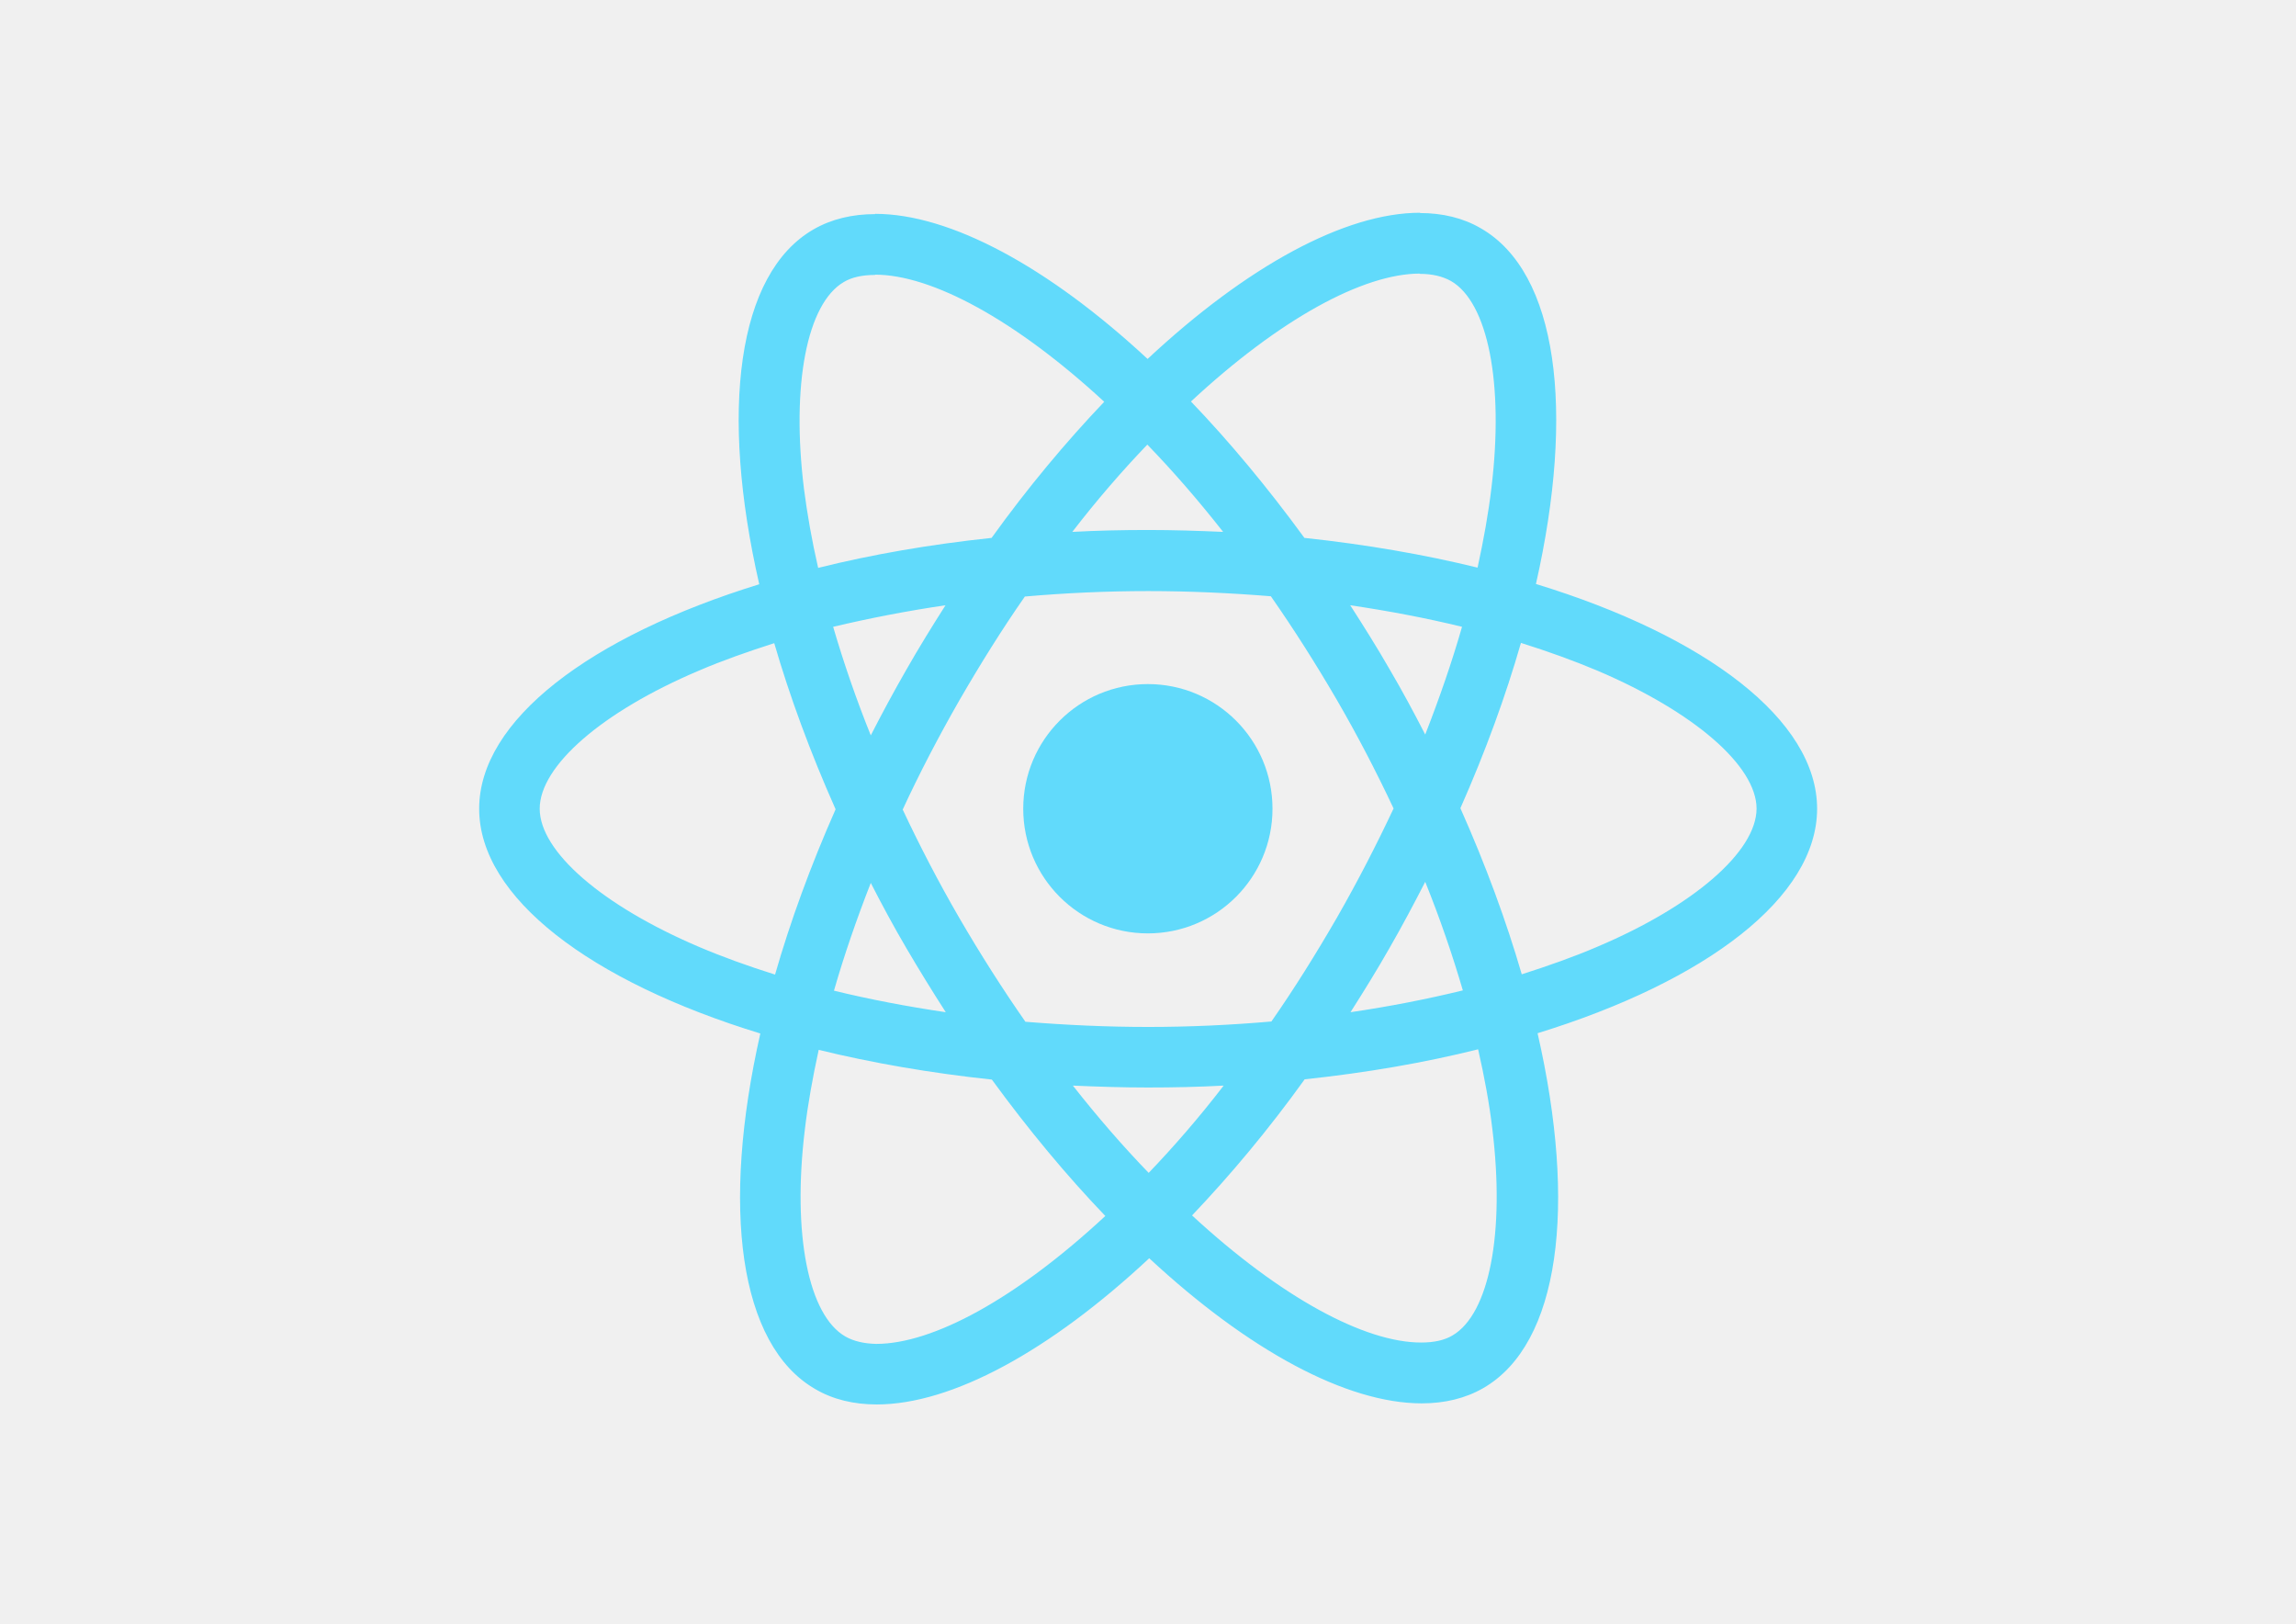
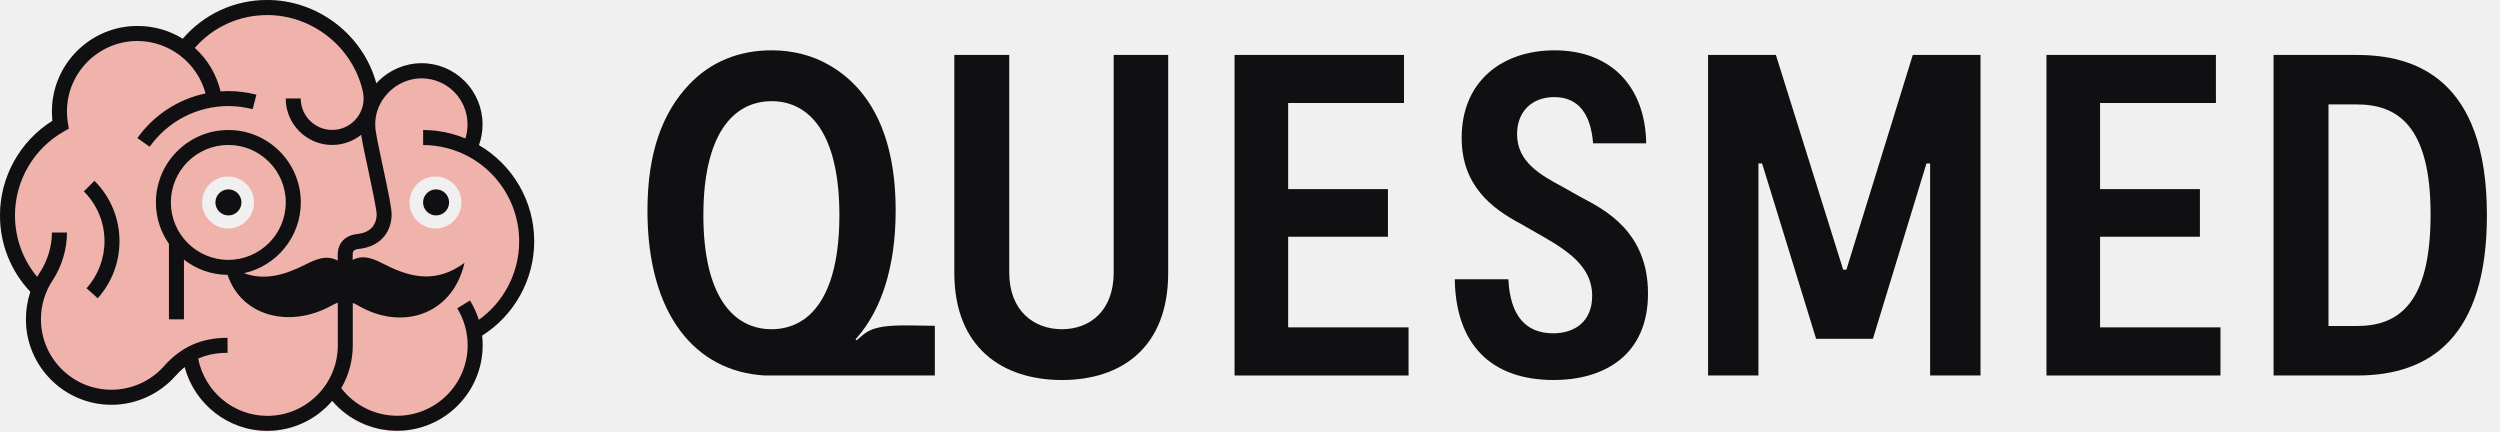
- <svg xmlns="http://www.w3.org/2000/svg" viewBox="0 0 841.9 595.3">
-   <g fill="#61DAFB">
-     <path d="M666.3 296.5c0-32.5-40.7-63.3-103.1-82.4 14.4-63.6 8-114.2-20.2-130.4-6.5-3.8-14.1-5.6-22.4-5.6v22.3c4.6 0 8.3.9 11.4 2.6 13.6 7.8 19.5 37.5 14.9 75.7-1.1 9.4-2.9 19.3-5.1 29.4-19.6-4.8-41-8.5-63.5-10.9-13.5-18.5-27.5-35.3-41.6-50 32.6-30.3 63.2-46.9 84-46.9V78c-27.5 0-63.5 19.6-99.9 53.6-36.4-33.8-72.4-53.2-99.9-53.2v22.3c20.7 0 51.4 16.5 84 46.6-14 14.7-28 31.4-41.3 49.9-22.6 2.4-44 6.1-63.6 11-2.3-10-4-19.7-5.2-29-4.7-38.2 1.1-67.9 14.6-75.8 3-1.8 6.9-2.6 11.5-2.6V78.5c-8.4 0-16 1.8-22.6 5.6-28.1 16.2-34.4 66.7-19.9 130.1-62.2 19.2-102.7 49.9-102.7 82.3 0 32.5 40.7 63.3 103.1 82.4-14.4 63.6-8 114.2 20.2 130.4 6.5 3.8 14.1 5.6 22.5 5.6 27.5 0 63.5-19.6 99.9-53.6 36.4 33.8 72.4 53.2 99.9 53.2 8.4 0 16-1.8 22.6-5.6 28.1-16.2 34.4-66.7 19.9-130.1 62-19.1 102.5-49.9 102.5-82.3zm-130.2-66.7c-3.7 12.9-8.3 26.2-13.5 39.5-4.1-8-8.4-16-13.1-24-4.6-8-9.5-15.8-14.4-23.4 14.2 2.1 27.9 4.7 41 7.9zm-45.8 106.5c-7.8 13.5-15.8 26.3-24.1 38.2-14.9 1.3-30 2-45.2 2-15.1 0-30.2-.7-45-1.9-8.3-11.9-16.4-24.6-24.2-38-7.6-13.1-14.5-26.4-20.8-39.8 6.2-13.4 13.2-26.8 20.7-39.9 7.8-13.5 15.8-26.3 24.1-38.2 14.9-1.3 30-2 45.2-2 15.1 0 30.2.7 45 1.9 8.3 11.9 16.4 24.6 24.2 38 7.6 13.1 14.5 26.4 20.8 39.8-6.3 13.4-13.2 26.8-20.7 39.9zm32.3-13c5.4 13.4 10 26.8 13.8 39.8-13.1 3.2-26.9 5.9-41.2 8 4.9-7.7 9.8-15.6 14.4-23.7 4.6-8 8.9-16.1 13-24.1zM421.2 430c-9.3-9.6-18.6-20.3-27.8-32 9 .4 18.2.7 27.5.7 9.4 0 18.7-.2 27.8-.7-9 11.7-18.3 22.4-27.5 32zm-74.4-58.9c-14.2-2.1-27.9-4.7-41-7.9 3.7-12.9 8.3-26.2 13.5-39.5 4.1 8 8.4 16 13.1 24 4.7 8 9.5 15.8 14.4 23.4zM420.7 163c9.3 9.6 18.6 20.3 27.8 32-9-.4-18.2-.7-27.5-.7-9.4 0-18.7.2-27.8.7 9-11.7 18.3-22.4 27.5-32zm-74 58.9c-4.9 7.7-9.8 15.6-14.4 23.7-4.6 8-8.9 16-13 24-5.4-13.4-10-26.8-13.8-39.8 13.1-3.1 26.9-5.8 41.2-7.9zm-90.5 125.2c-35.4-15.1-58.3-34.9-58.3-50.6 0-15.7 22.9-35.6 58.3-50.6 8.6-3.7 18-7 27.7-10.1 5.7 19.6 13.2 40 22.5 60.9-9.2 20.8-16.6 41.1-22.2 60.6-9.9-3.1-19.3-6.5-28-10.2zM310 490c-13.6-7.8-19.5-37.5-14.9-75.7 1.1-9.4 2.9-19.3 5.1-29.4 19.6 4.8 41 8.5 63.5 10.9 13.5 18.5 27.5 35.3 41.6 50-32.6 30.3-63.2 46.9-84 46.9-4.5-.1-8.3-1-11.3-2.7zm237.2-76.2c4.7 38.2-1.1 67.9-14.6 75.8-3 1.8-6.9 2.6-11.5 2.6-20.7 0-51.4-16.5-84-46.6 14-14.7 28-31.4 41.3-49.9 22.6-2.4 44-6.1 63.6-11 2.3 10.1 4.1 19.8 5.2 29.1zm38.5-66.7c-8.6 3.7-18 7-27.7 10.1-5.7-19.6-13.2-40-22.5-60.9 9.2-20.8 16.6-41.1 22.2-60.6 9.9 3.1 19.3 6.5 28.1 10.2 35.4 15.1 58.3 34.9 58.3 50.6-.1 15.7-23 35.6-58.4 50.6zM320.8 78.4z" />
-     <circle cx="420.9" cy="296.5" r="45.7" />
-     <path d="M520.5 78.1z" />
+ <svg xmlns="http://www.w3.org/2000/svg" width="174" height="30" viewBox="0 0 174 30" fill="none">
+   <path d="M77.513 3.823V18.963C77.513 21.641 75.854 22.913 73.909 22.913C71.964 22.913 70.243 21.641 70.243 18.963V3.823H66.421V18.994C66.421 24.187 69.765 26.449 73.909 26.449C78.053 26.449 81.306 24.187 81.306 18.994V3.823H77.513Z" fill="#101012" />
+   <path d="M89.655 22.785V16.477H96.6V13.162H89.655V7.169H97.718V3.823H85.925V26.134H98.035V22.785H89.655Z" fill="#101012" />
+   <path d="M110.114 13.768L108.809 13.035C107.213 12.174 105.588 11.282 105.588 9.337C105.588 7.746 106.64 6.758 108.172 6.758C109.859 6.758 110.722 7.936 110.878 9.974H114.576C114.513 5.96 112.059 3.503 108.203 3.503C104.566 3.503 101.732 5.638 101.732 9.592C101.732 12.907 103.801 14.501 105.907 15.614L107.467 16.506C109.475 17.652 110.816 18.768 110.816 20.585C110.816 22.403 109.573 23.198 108.104 23.198C106.225 23.198 105.109 22.02 104.982 19.439H101.253C101.316 23.963 103.77 26.448 108.136 26.448C111.641 26.448 114.701 24.73 114.701 20.427C114.701 16.124 111.674 14.592 110.109 13.765L110.114 13.768Z" fill="#101012" />
+   <path d="M133.13 3.823L128.51 18.768H128.284L123.601 3.823H118.882V26.134H122.387V11.376H122.642L126.402 23.581H130.354L134.082 11.376H134.337V26.131H137.844V3.823H133.126H133.13Z" fill="#101012" />
+   <path d="M146.165 22.785V16.477H153.113V13.162H146.165V7.169H154.228V3.823H142.434V26.134H154.545V22.785H146.165Z" fill="#101012" />
+   <path d="M164.072 3.823H158.241V26.134H164.072C169.109 26.134 173.089 23.489 173.089 14.977C173.089 5.383 167.993 3.826 164.072 3.826V3.823ZM164.039 22.689H162.063V7.268H164.039C166.844 7.268 169.169 8.732 169.169 14.915C169.169 21.098 166.972 22.689 164.039 22.689Z" fill="#101012" />
+   <path d="M63.275 22.651C60.595 22.613 60.345 23.077 59.619 23.687L59.544 23.615C59.544 23.615 59.547 23.613 59.547 23.608C59.573 23.581 59.6 23.555 59.621 23.529C59.641 23.512 59.655 23.495 59.667 23.481C61.336 21.548 62.338 18.593 62.338 14.658C62.338 9.346 60.523 6.148 57.718 4.535C56.535 3.848 55.174 3.502 53.698 3.502C51.427 3.502 49.439 4.309 47.948 5.898C46.148 7.812 45.063 10.536 45.063 14.658C45.063 21.954 48.441 25.844 53.189 26.132H65.066V22.675L63.271 22.649L63.275 22.651ZM55.956 22.226C55.535 22.524 55.073 22.718 54.576 22.824C54.294 22.882 54.004 22.913 53.703 22.913C50.996 22.913 48.955 20.555 48.955 14.978C48.955 9.401 50.996 7.043 53.703 7.043C56.41 7.043 58.422 9.403 58.422 14.978C58.422 18.812 57.475 21.125 55.999 22.197C55.982 22.209 55.97 22.221 55.956 22.226Z" fill="#101012" />
+   <g clip-path="url(#clip0_1466_7033)">
+     <path d="M37.129 16.804C37.129 13.995 35.622 11.467 33.288 10.106C33.456 9.644 33.538 9.161 33.538 8.663C33.538 7.516 33.094 6.441 32.283 5.632C31.476 4.834 30.415 4.396 29.287 4.404C28.146 4.411 27.073 4.87 26.262 5.697C26.226 5.731 26.192 5.77 26.159 5.806C25.242 2.427 22.097 -6.10352e-05 18.576 -6.10352e-05C16.293 -6.10352e-05 14.178 0.979 12.704 2.701C11.789 2.131 10.709 1.808 9.555 1.808C6.278 1.808 3.611 4.478 3.611 7.761C3.611 7.98 3.623 8.194 3.647 8.41C1.39 9.824 0 12.314 0 14.993C0 16.996 0.749 18.877 2.113 20.317C1.909 20.931 1.803 21.573 1.803 22.229C1.803 25.512 4.468 28.184 7.745 28.184C9.432 28.184 11.048 27.458 12.178 26.195C12.392 25.952 12.608 25.741 12.836 25.558C13.527 28.139 15.866 30 18.576 30C20.383 30 22.001 29.189 23.091 27.91C24.212 29.223 25.856 29.993 27.604 29.993C30.881 29.993 33.548 27.321 33.548 24.038C33.548 23.812 33.536 23.591 33.509 23.369C35.749 21.955 37.129 19.471 37.129 16.804ZM15.873 15.902C14.874 15.902 14.068 15.091 14.068 14.093C14.068 13.095 14.874 12.285 15.873 12.285C16.871 12.285 17.678 13.093 17.678 14.093C17.678 15.094 16.869 15.902 15.873 15.902ZM30.309 15.902C29.313 15.902 28.504 15.091 28.504 14.093C28.504 13.095 29.313 12.285 30.309 12.285C31.306 12.285 32.114 13.093 32.114 14.093C32.114 15.094 31.308 15.902 30.309 15.902Z" fill="#EFB3AC" />
  </g>
+   <path d="M6.802 20.759L6.023 20.062C6.828 19.161 7.273 18 7.273 16.791C7.273 15.48 6.763 14.247 5.836 13.322L6.574 12.584C7.699 13.709 8.316 15.202 8.316 16.793C8.316 18.259 7.778 19.67 6.8 20.762L6.802 20.759Z" fill="#101012" />
+   <path d="M15.899 14.994C16.399 14.994 16.805 14.588 16.805 14.088C16.805 13.587 16.399 13.181 15.899 13.181C15.398 13.181 14.993 13.587 14.993 14.088C14.993 14.588 15.398 14.994 15.899 14.994Z" fill="#101012" />
+   <path d="M30.352 14.994C30.852 14.994 31.258 14.588 31.258 14.088C31.258 13.587 30.852 13.181 30.352 13.181C29.851 13.181 29.445 13.587 29.445 14.088C29.445 14.588 29.851 14.994 30.352 14.994Z" fill="#101012" />
+   <path d="M37.181 16.796C37.181 13.988 35.671 11.462 33.335 10.101C33.503 9.642 33.585 9.159 33.585 8.659C33.585 7.515 33.138 6.438 32.325 5.63C31.52 4.832 30.455 4.394 29.325 4.402C28.186 4.409 27.109 4.868 26.296 5.695C26.26 5.728 26.227 5.767 26.193 5.803C25.277 2.426 22.128 0 18.601 0C16.313 0 14.197 0.978 12.721 2.7C11.806 2.13 10.724 1.808 9.568 1.808C6.286 1.808 3.615 4.476 3.615 7.757C3.615 7.976 3.627 8.192 3.649 8.406C1.392 9.82 0 12.308 0 14.986C0 16.988 0.75 18.866 2.115 20.308C1.911 20.919 1.805 21.563 1.805 22.217C1.805 25.498 4.474 28.169 7.755 28.169C9.445 28.169 11.065 27.445 12.195 26.181C12.409 25.94 12.628 25.729 12.854 25.544C13.546 28.123 15.887 29.984 18.601 29.984C20.412 29.984 22.032 29.174 23.123 27.895C24.246 29.21 25.892 29.979 27.642 29.979C30.924 29.979 33.594 27.308 33.594 24.027C33.594 23.801 33.582 23.58 33.556 23.359C35.799 21.945 37.181 19.462 37.181 16.796V16.796ZM18.601 28.943C16.253 28.943 14.245 27.255 13.794 24.96C14.395 24.686 15.065 24.558 15.839 24.558V23.512C14.012 23.512 12.604 24.14 11.411 25.488C10.483 26.529 9.149 27.126 7.753 27.126C5.048 27.126 2.849 24.924 2.849 22.219C2.849 21.236 3.137 20.289 3.692 19.467C4.317 18.496 4.661 17.33 4.661 16.185H3.615C3.615 17.118 3.322 18.108 2.82 18.89C2.736 19.012 2.659 19.137 2.584 19.267C1.589 18.068 1.043 16.573 1.043 14.986C1.043 12.563 2.356 10.322 4.471 9.135L4.791 8.955L4.728 8.592C4.683 8.32 4.659 8.039 4.659 7.757C4.659 5.053 6.861 2.853 9.565 2.853C11.791 2.853 13.745 4.39 14.306 6.503C12.411 6.899 10.707 8 9.563 9.608L10.416 10.214C11.676 8.442 13.719 7.382 15.89 7.382C16.464 7.382 17.034 7.457 17.584 7.599L17.846 6.589C17.209 6.423 16.551 6.339 15.89 6.339C15.71 6.339 15.529 6.346 15.351 6.358C15.063 5.159 14.428 4.115 13.558 3.334C14.83 1.875 16.642 1.048 18.599 1.048C21.734 1.048 24.527 3.262 25.241 6.31C25.287 6.505 25.308 6.683 25.308 6.854C25.308 8.06 24.327 9.043 23.121 9.043C21.914 9.043 20.931 8.06 20.931 6.854H19.885C19.885 8.637 21.337 10.089 23.121 10.089C23.883 10.089 24.582 9.825 25.135 9.382C25.238 10.024 25.438 10.945 25.647 11.914C25.892 13.068 26.231 14.647 26.217 14.967C26.176 15.738 25.71 16.195 24.873 16.286C24.015 16.378 23.505 16.919 23.505 17.729V18.137C22.714 17.702 21.94 18.068 21.207 18.438C19.815 19.133 18.436 19.544 16.979 19.015C19.238 18.517 20.936 16.5 20.936 14.089C20.936 11.31 18.674 9.048 15.895 9.048C13.116 9.048 10.851 11.31 10.851 14.089C10.851 15.159 11.185 16.152 11.758 16.969V22.224H12.803V18.07C13.645 18.726 14.695 19.123 15.842 19.13C16.806 22.041 20.19 22.856 23.039 21.287C23.21 21.193 23.363 21.118 23.512 21.065V24.037C23.512 26.743 21.313 28.943 18.609 28.943H18.601ZM11.892 14.087C11.892 11.883 13.685 10.089 15.892 10.089C18.099 10.089 19.89 11.883 19.89 14.087C19.89 16.291 18.096 18.087 15.892 18.087C13.688 18.087 11.892 16.291 11.892 14.087ZM33.325 22.258C33.176 21.787 32.972 21.335 32.712 20.912L31.823 21.46C32.299 22.231 32.549 23.121 32.549 24.029C32.549 26.734 30.347 28.936 27.642 28.936C26.111 28.936 24.676 28.222 23.75 27.015C24.262 26.14 24.553 25.123 24.553 24.037V21.082C24.674 21.128 24.801 21.193 24.938 21.272C27.962 23.034 31.489 21.943 32.33 18.294C30.419 19.698 28.669 19.356 26.892 18.462C26.147 18.087 25.359 17.654 24.546 18.094V17.729C24.546 17.527 24.58 17.368 24.981 17.325C26.337 17.178 27.188 16.32 27.258 15.024C27.282 14.587 27.049 13.476 26.669 11.697C26.45 10.681 26.224 9.63 26.14 9.039C26.125 8.926 26.118 8.801 26.116 8.659C26.109 7.837 26.438 7.048 27.041 6.433C27.659 5.808 28.472 5.459 29.332 5.452C30.178 5.457 30.984 5.774 31.59 6.378C32.203 6.986 32.539 7.798 32.539 8.664C32.539 8.998 32.491 9.322 32.39 9.635C32.066 9.5 31.729 9.387 31.381 9.296C30.736 9.13 30.087 9.048 29.45 9.048V10.094C29.998 10.094 30.561 10.166 31.121 10.31C34.073 11.08 36.135 13.748 36.135 16.803C36.135 18.976 35.073 21.012 33.325 22.262V22.258Z" fill="#101012" />
+   <defs>
+     <clipPath id="clip0_1466_7033">
+       <rect width="37.129" height="30" fill="white" transform="translate(0.000488281 -6.10352e-05)" />
+     </clipPath>
+   </defs>
</svg>
